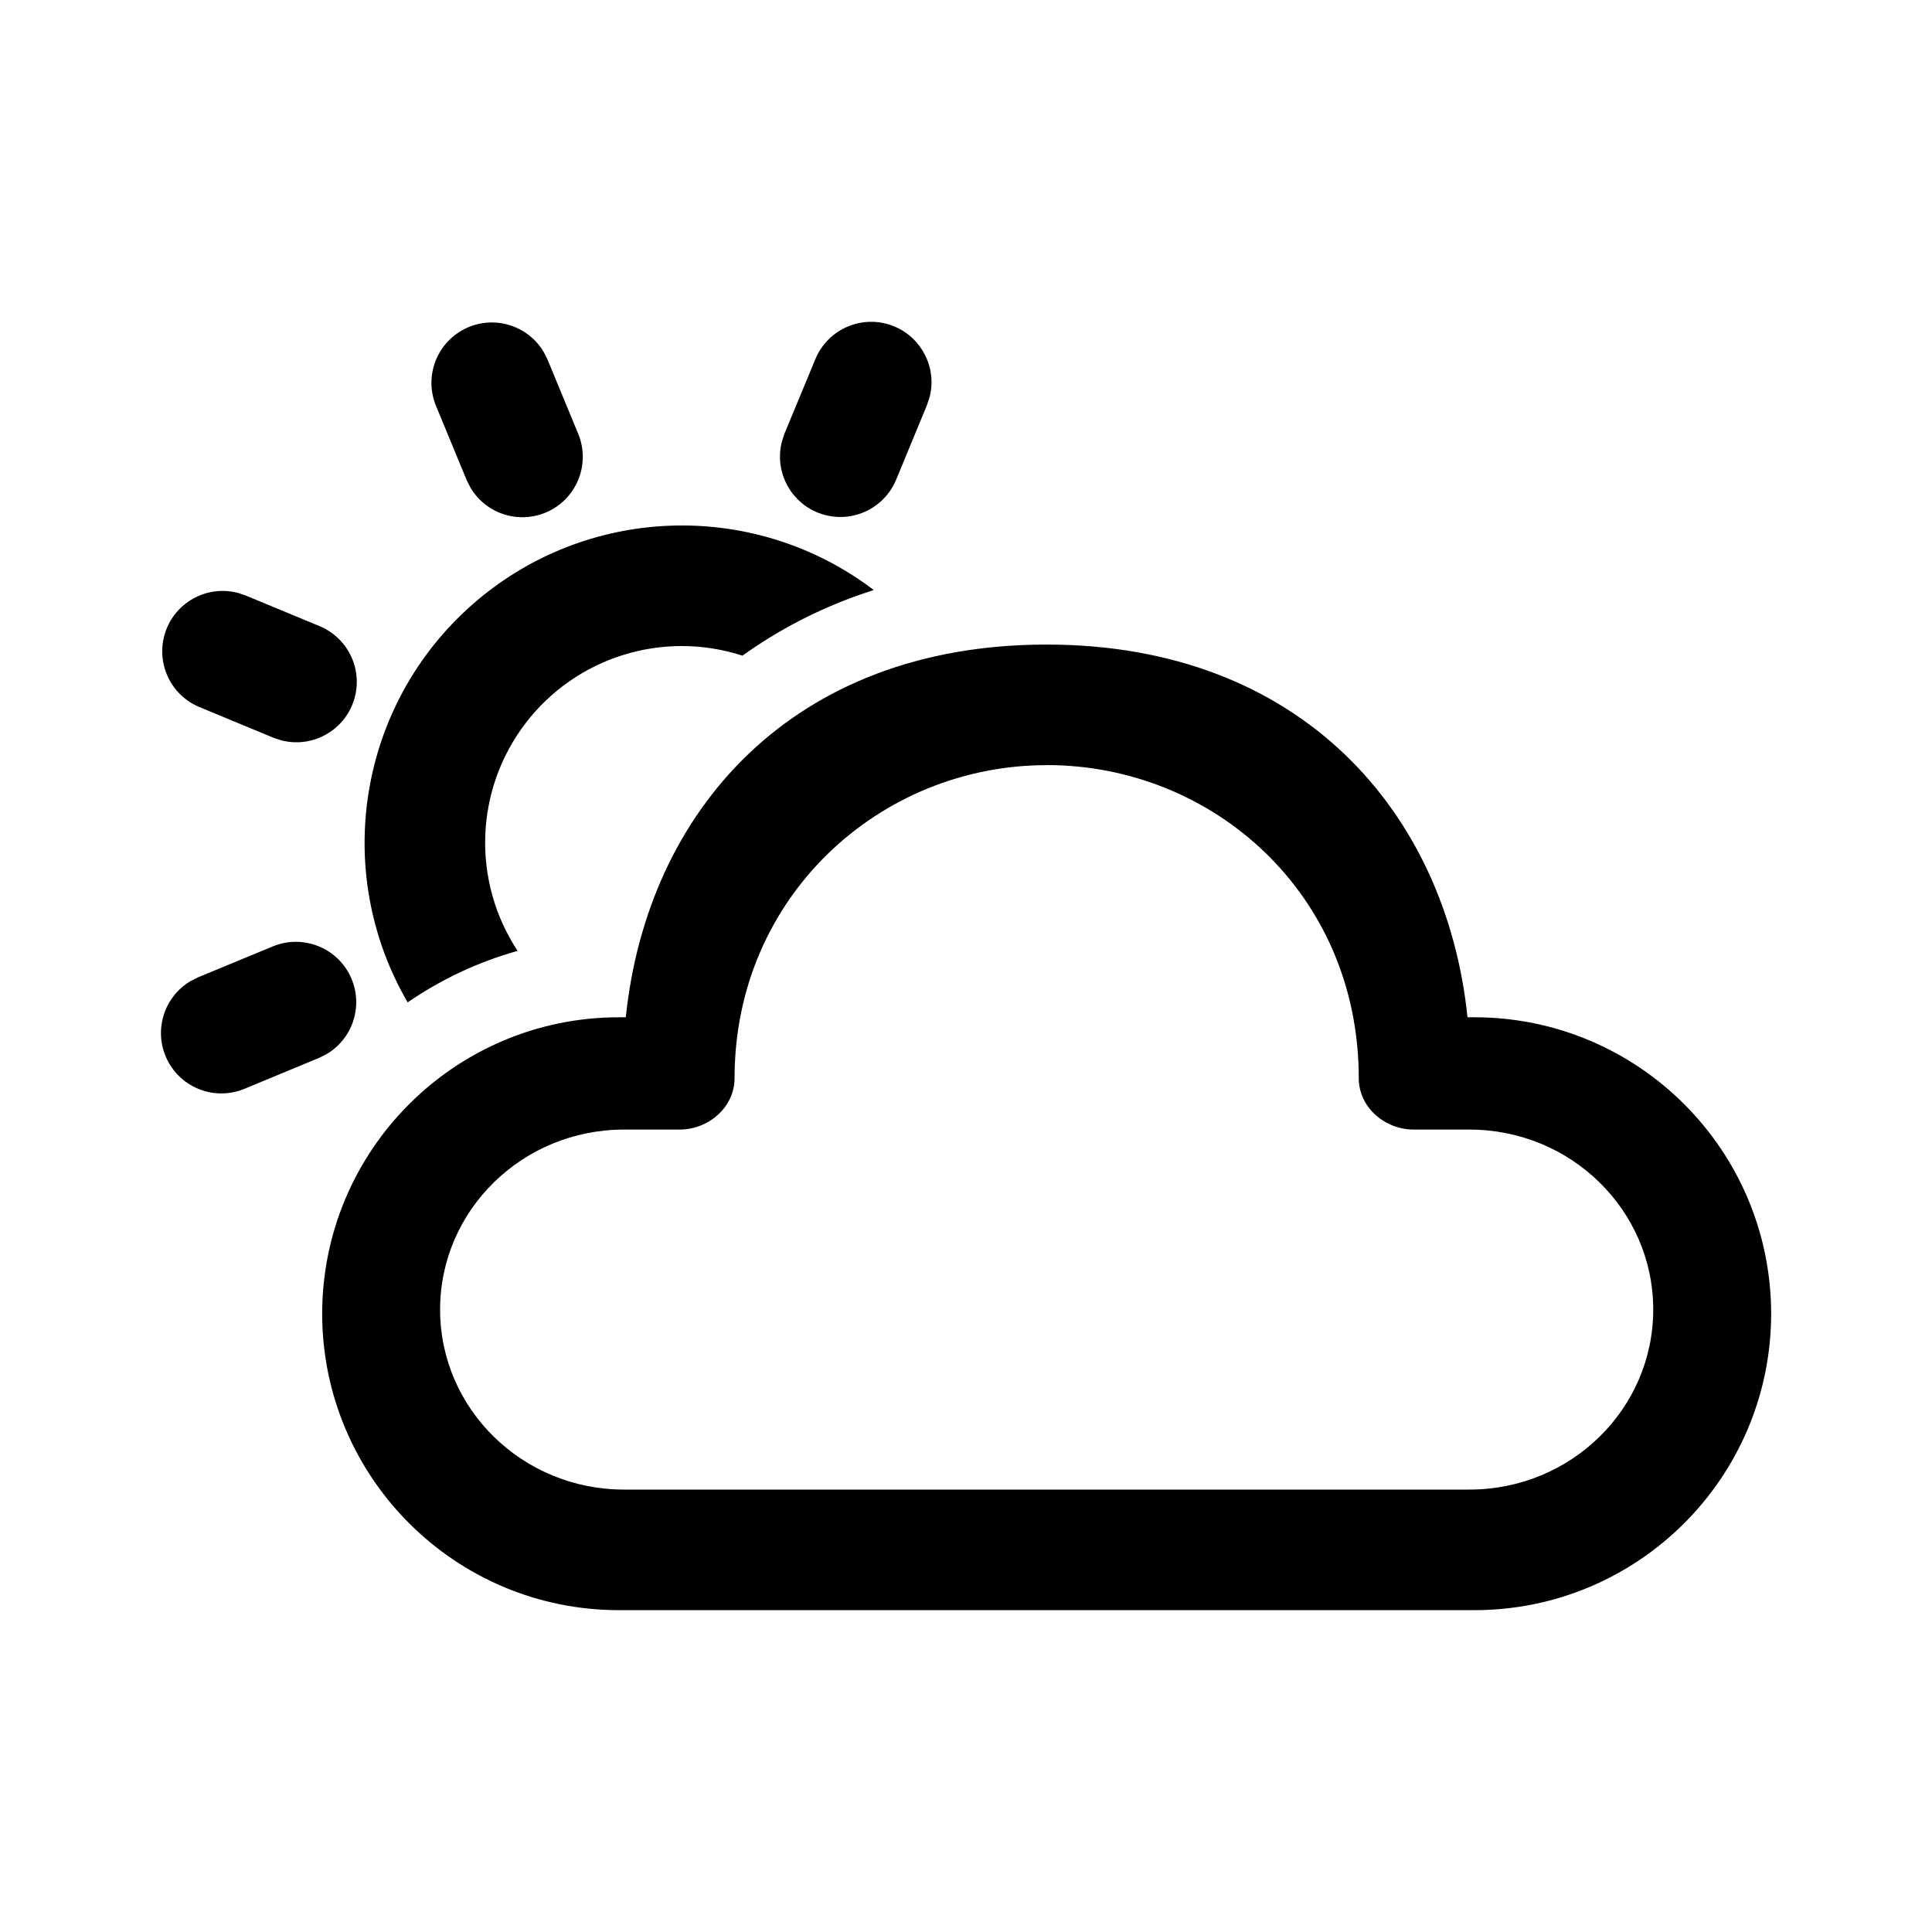
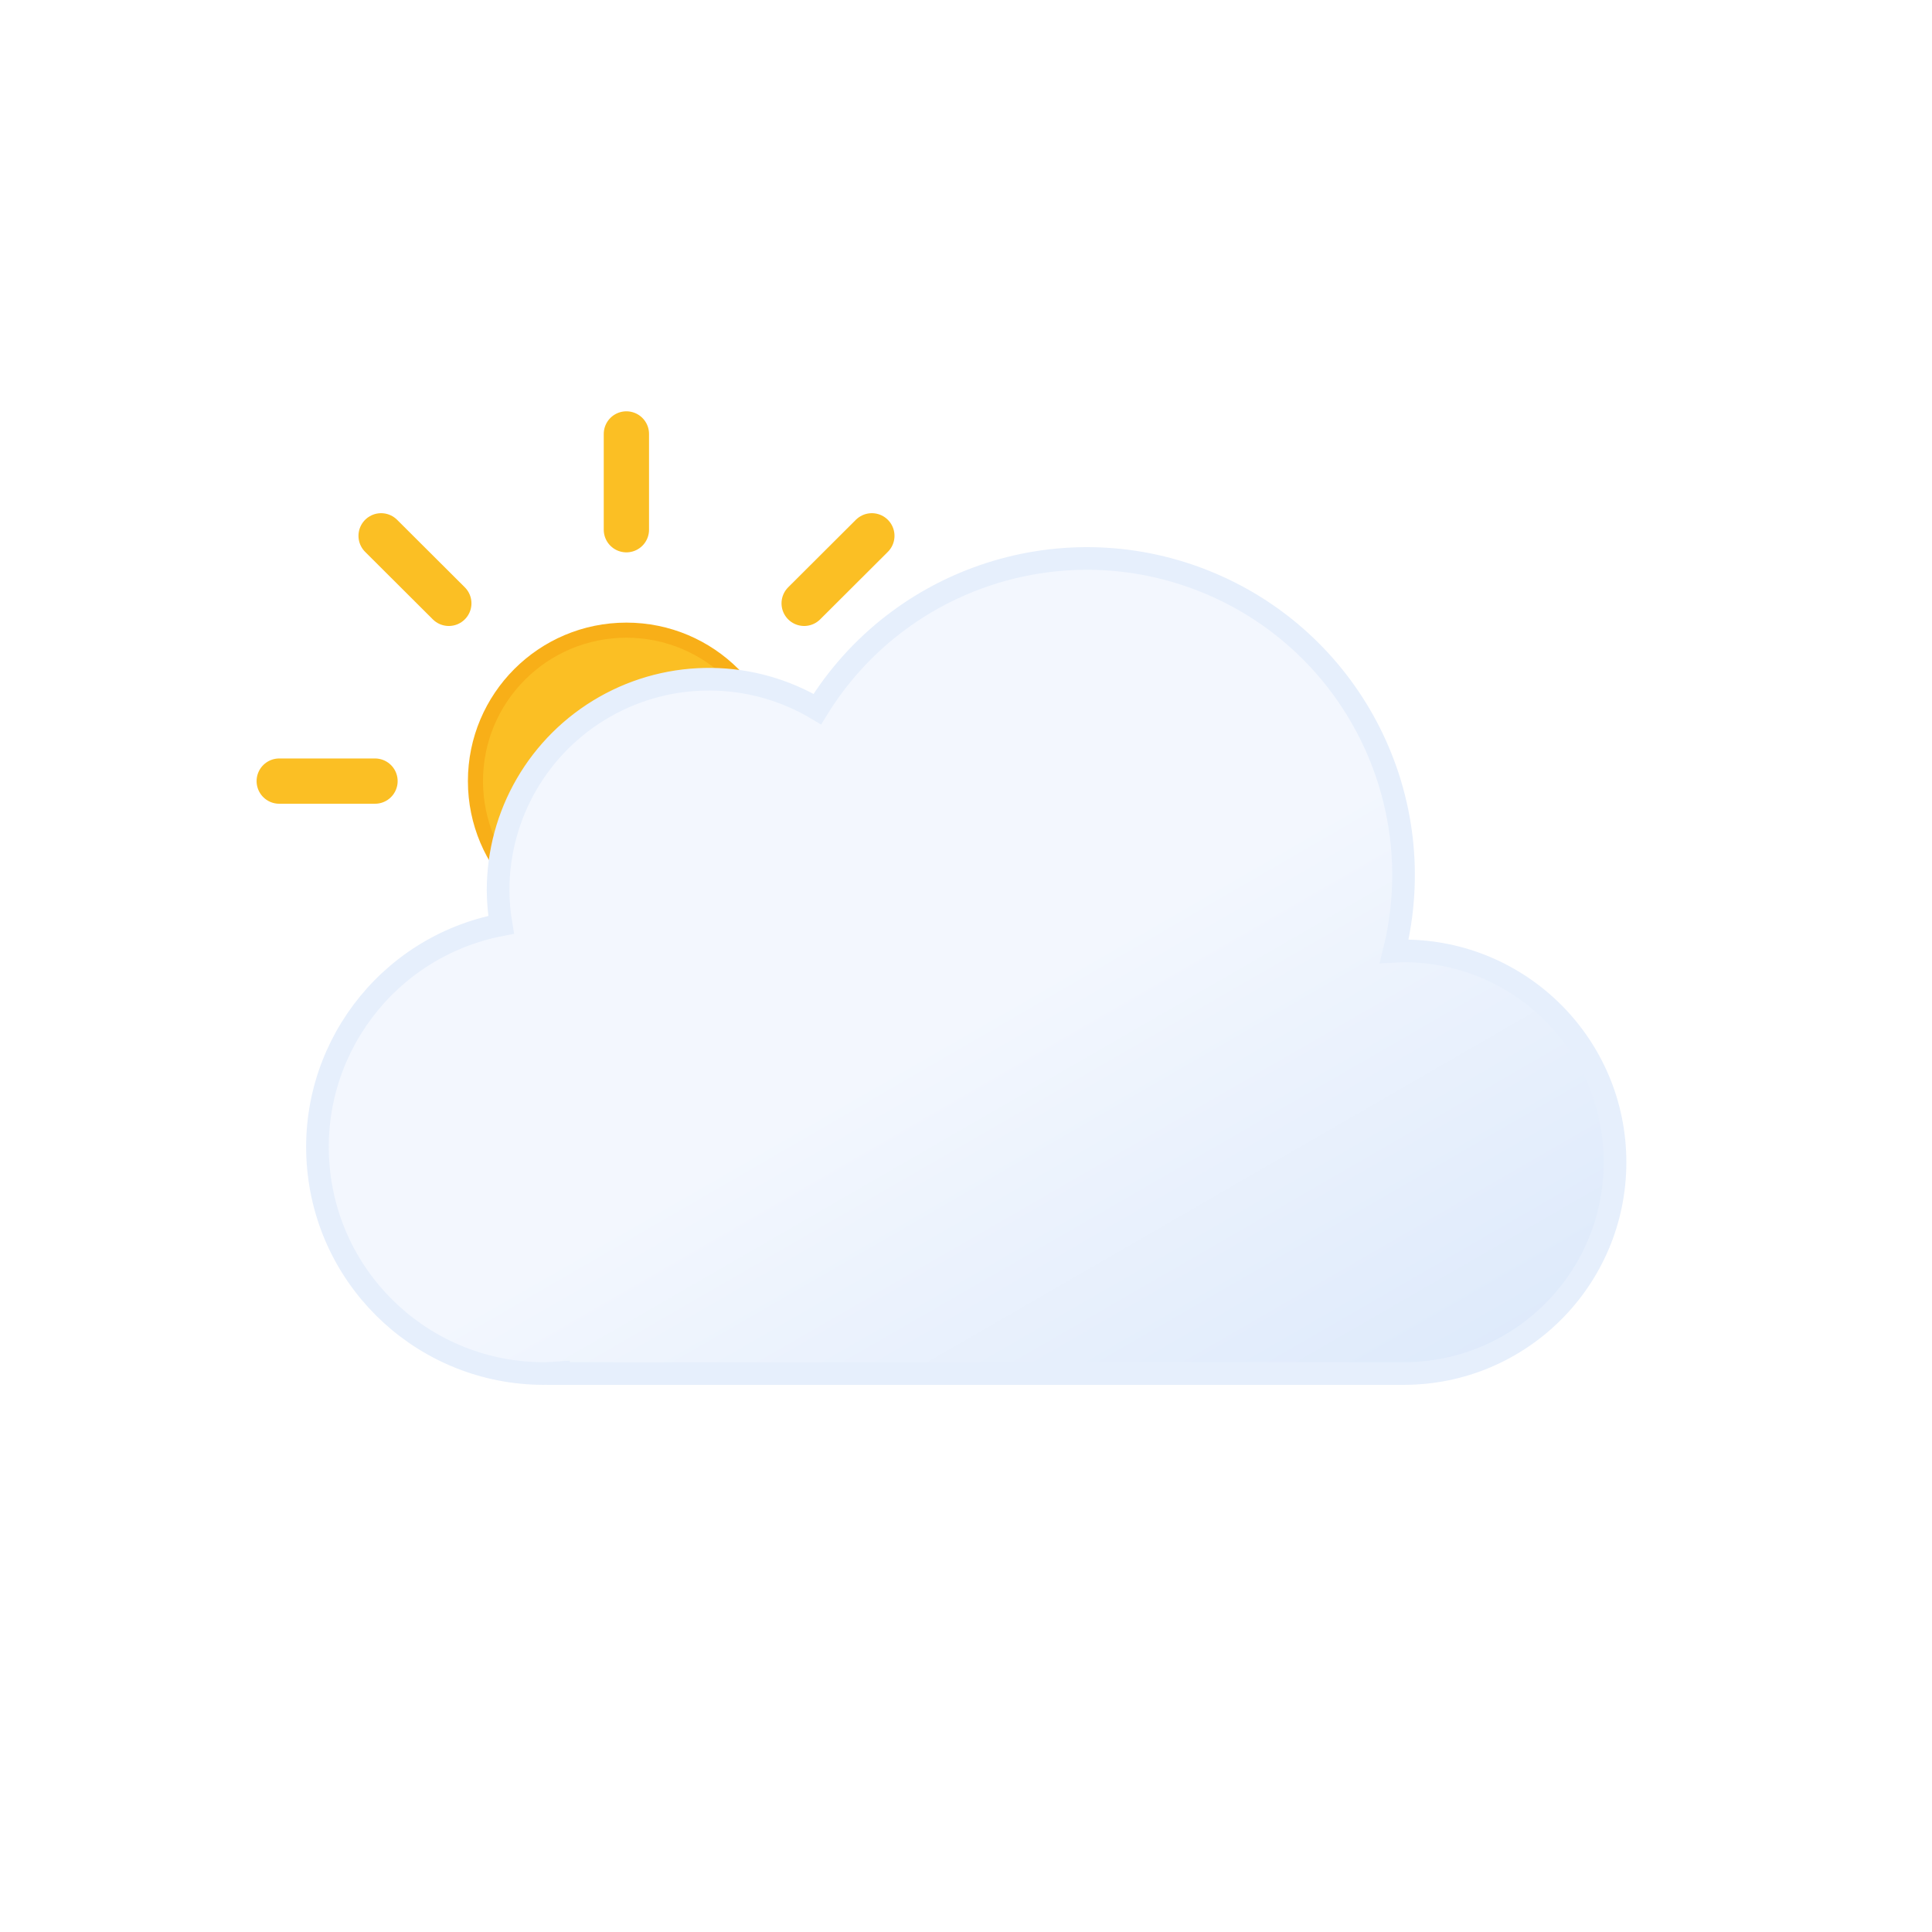
- <svg xmlns="http://www.w3.org/2000/svg" viewBox="0 0 24 24">
-   <path d="M13.002 8.007c3.169 0 4.966 2.097 5.228 4.63h.08a3.687 3.687 0 0 1 3.692 3.683 3.687 3.687 0 0 1-3.692 3.682H7.694a3.687 3.687 0 0 1-3.692-3.682 3.687 3.687 0 0 1 3.692-3.683h.08c.263-2.55 2.059-4.63 5.227-4.63Zm0 1.498c-2.071 0-3.877 1.633-3.877 3.889 0 .357-.319.638-.684.638h-.69c-1.261 0-2.284 1.001-2.284 2.236s1.023 2.236 2.284 2.236h10.503c1.26 0 2.283-1 2.283-2.236 0-1.235-1.022-2.236-2.283-2.236h-.691c-.365 0-.684-.28-.684-.638 0-2.285-1.806-3.89-3.877-3.89Zm-8.634 2.657a.75.75 0 0 1-.315.935l-.091.045-.926.384a.75.75 0 0 1-.666-1.34l.092-.046.926-.383a.75.75 0 0 1 .98.405m6.487-4.833-.172.058a5.8 5.8 0 0 0-1.46.758 2.442 2.442 0 0 0-2.793 3.667 4.6 4.6 0 0 0-1.366.64 3.942 3.942 0 0 1 5.791-5.122ZM2.94 7.36l.106.035.926.384a.75.75 0 0 1-.469 1.42L3.4 9.166l-.926-.384a.75.75 0 0 1 .468-1.42Zm3.815-2.986.046.091.383.927a.75.75 0 0 1-1.34.665l-.046-.091-.383-.927a.75.75 0 0 1 1.34-.665m4.354-.319a.75.75 0 0 1 .44.875l-.035.105-.383.927a.75.75 0 0 1-1.42-.469l.034-.106.384-.926a.75.75 0 0 1 .98-.406" fill="currentColor" />
+ <svg xmlns="http://www.w3.org/2000/svg" xmlns:xlink="http://www.w3.org/1999/xlink" viewBox="0 0 512 512">
+   <defs>
+     <symbol id="d" viewBox="0 0 196 196">
+       <circle cx="98" cy="98" r="40" stroke="#f8af18" stroke-miterlimit="10" stroke-width="4" fill="url(#a)" />
+       <path d="M98 31.38V6m0 184v-25.38m47.11-113.73L163.05 33M33 163.05l17.94-17.94m0-94.22L33 33m130.1 130.1-17.94-17.94M6 98h25.38M190 98h-25.38" fill="none" stroke="#fbbf24" stroke-linecap="round" stroke-miterlimit="10" stroke-width="12">
+         <animateTransform attributeName="transform" additive="sum" type="rotate" values="0 98 98; 45 98 98" dur="6s" repeatCount="indefinite" />
+       </path>
+     </symbol>
+     <symbol id="e" viewBox="0 0 350 222">
+       <path d="M291 107c-.85 0-1.68.09-2.53.13A83.9 83.9 0 0 0 135.6 42.92 55.91 55.91 0 0 0 51 91a56.6 56.6 0 0 0 .8 9.08A60 60 0 0 0 63 219c1.35 0 2.67-.11 4-.2v.2h224a56 56 0 0 0 0-112Z" stroke="#e6effc" stroke-miterlimit="10" stroke-width="6" fill="url(#b)" />
+     </symbol>
+     <symbol id="f" viewBox="0 0 363 258">
+       <use width="196" height="196" xlink:href="#d" />
+       <use width="350" height="222" transform="translate(13 36)" xlink:href="#e" />
+     </symbol>
+     <linearGradient id="b" x1="99.45" y1="30.68" x2="232.64" y2="261.37" gradientUnits="userSpaceOnUse">
+       <stop offset="0" stop-color="#f3f7fe" />
+       <stop offset=".45" stop-color="#f3f7fe" />
+       <stop offset="1" stop-color="#deeafb" />
+     </linearGradient>
+     <linearGradient id="a" x1="78" y1="63.35" x2="118" y2="132.65" gradientUnits="userSpaceOnUse">
+       <stop offset="0" stop-color="#fbbf24" />
+       <stop offset=".45" stop-color="#fbbf24" />
+       <stop offset="1" stop-color="#f59e0b" />
+     </linearGradient>
+   </defs>
+   <use width="363" height="258" transform="translate(68 109)" xlink:href="#f" />
</svg>
